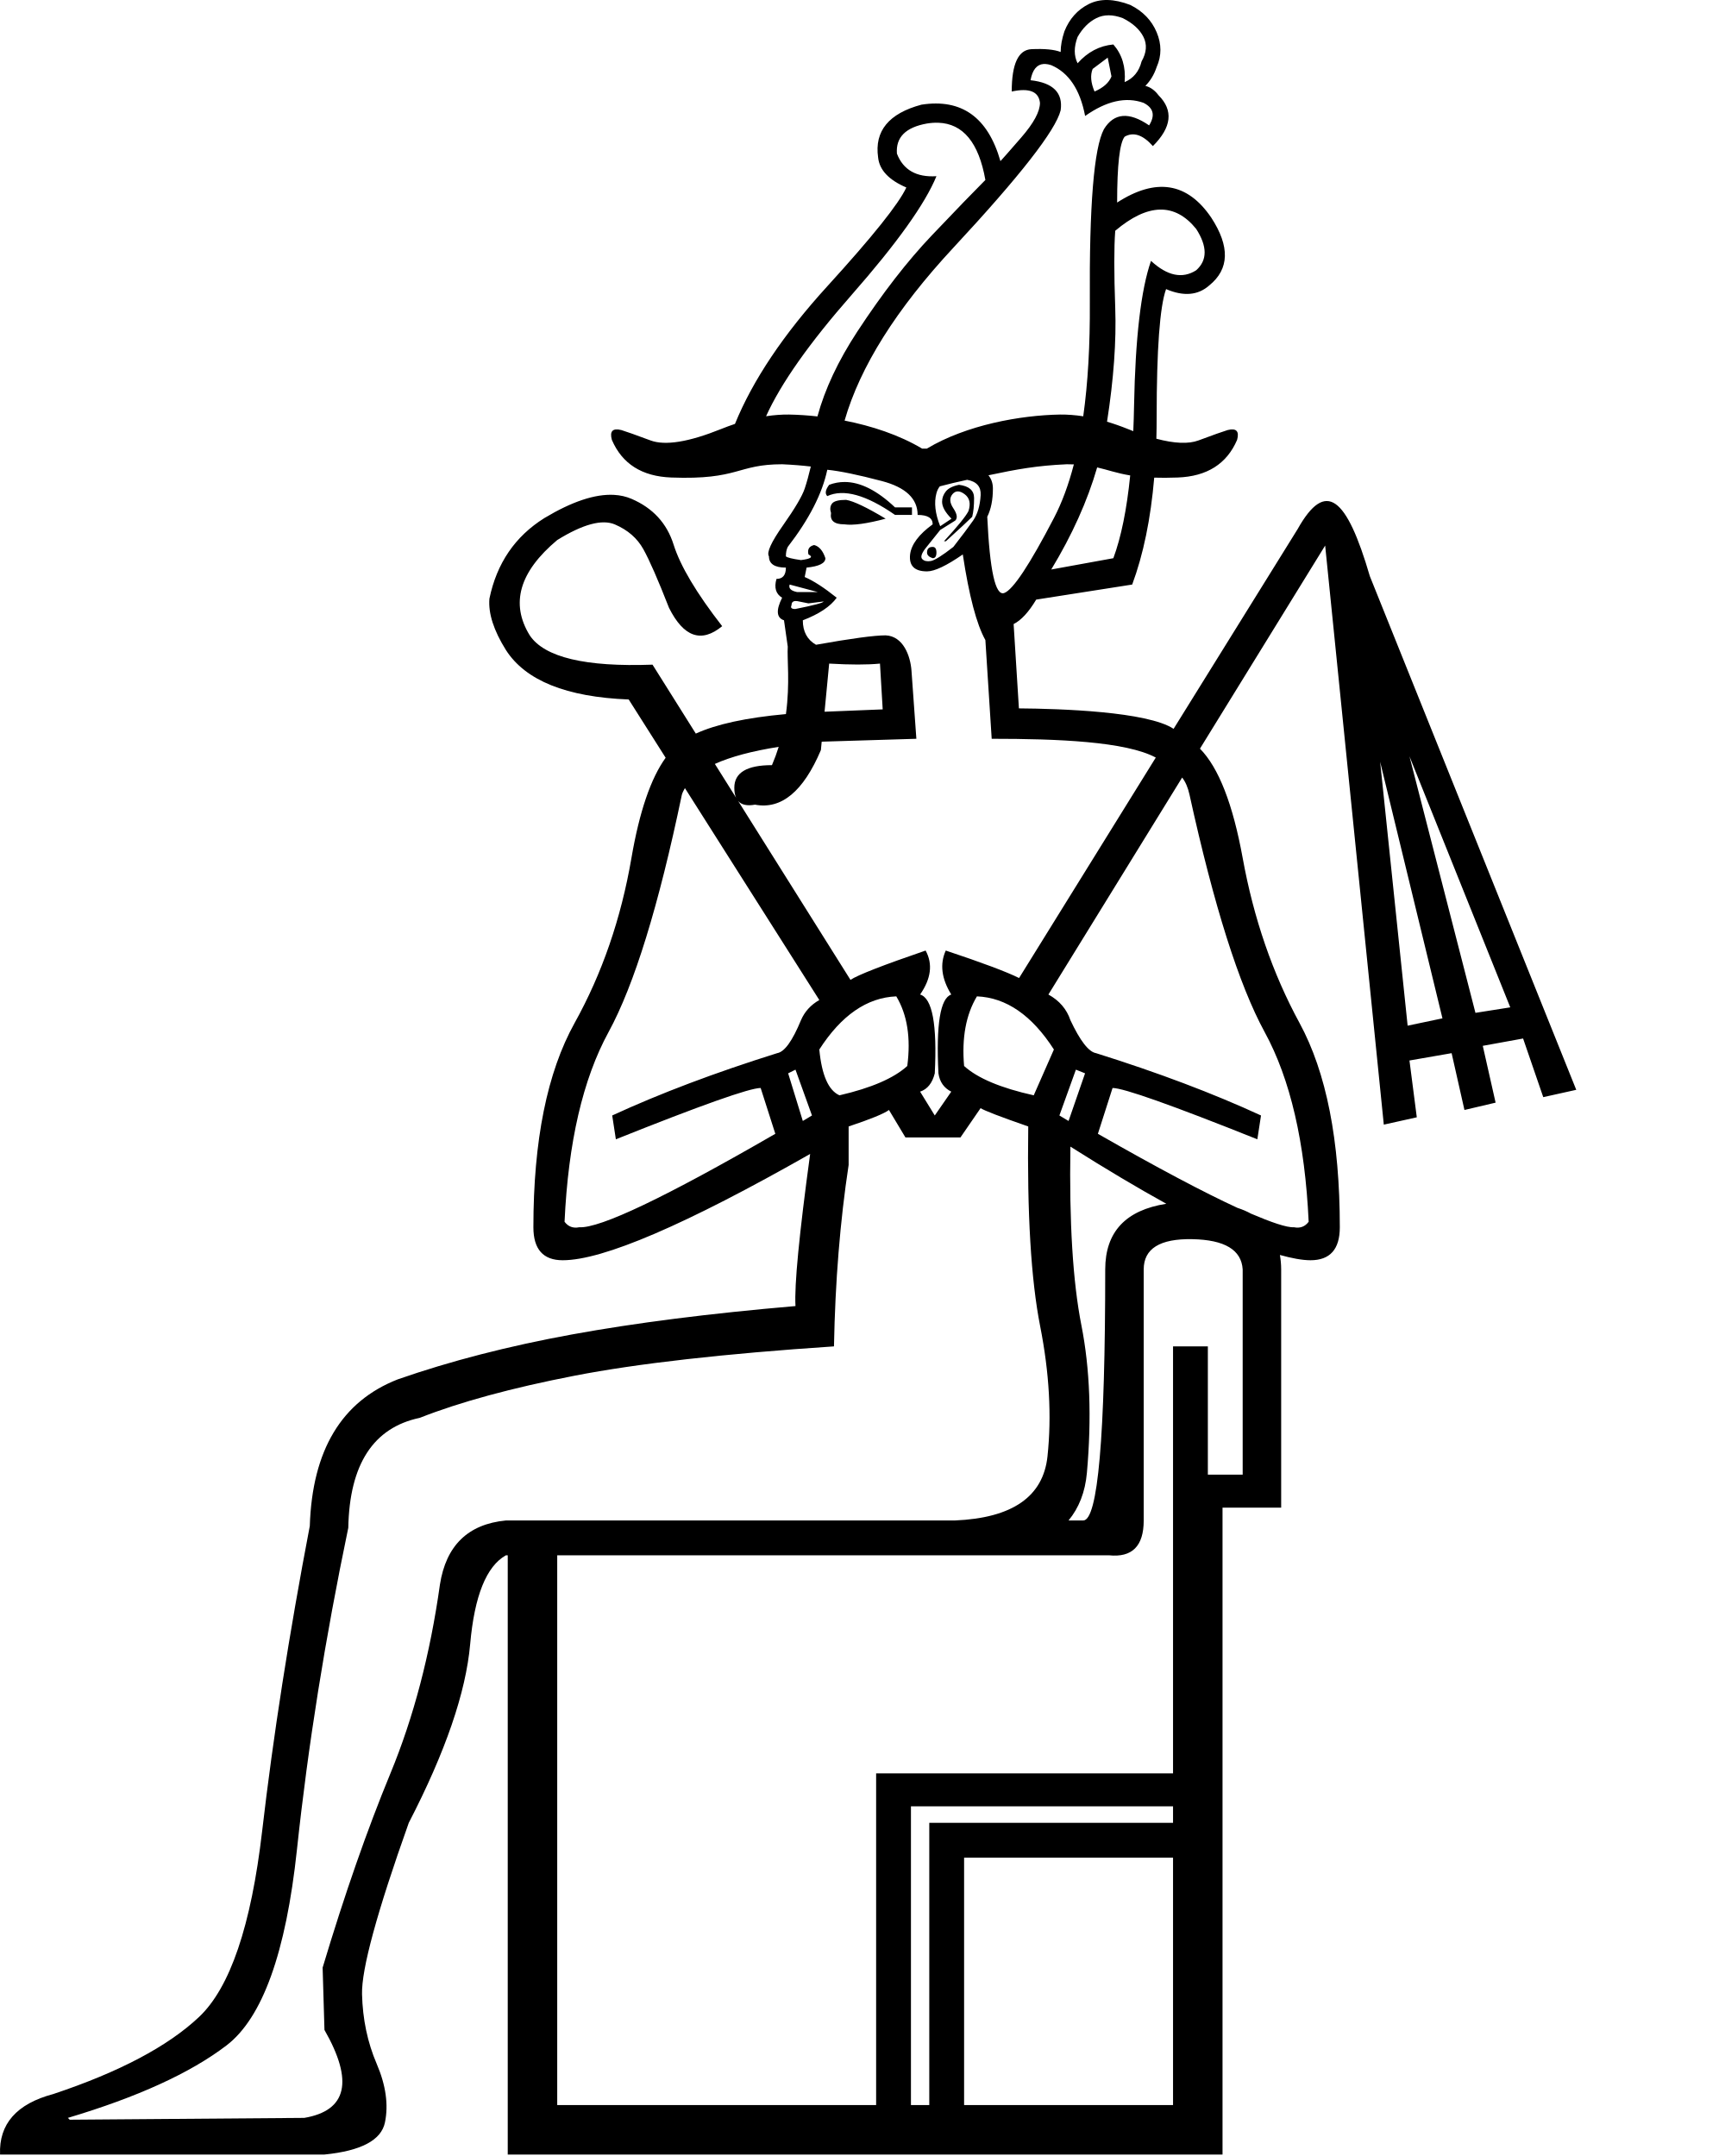
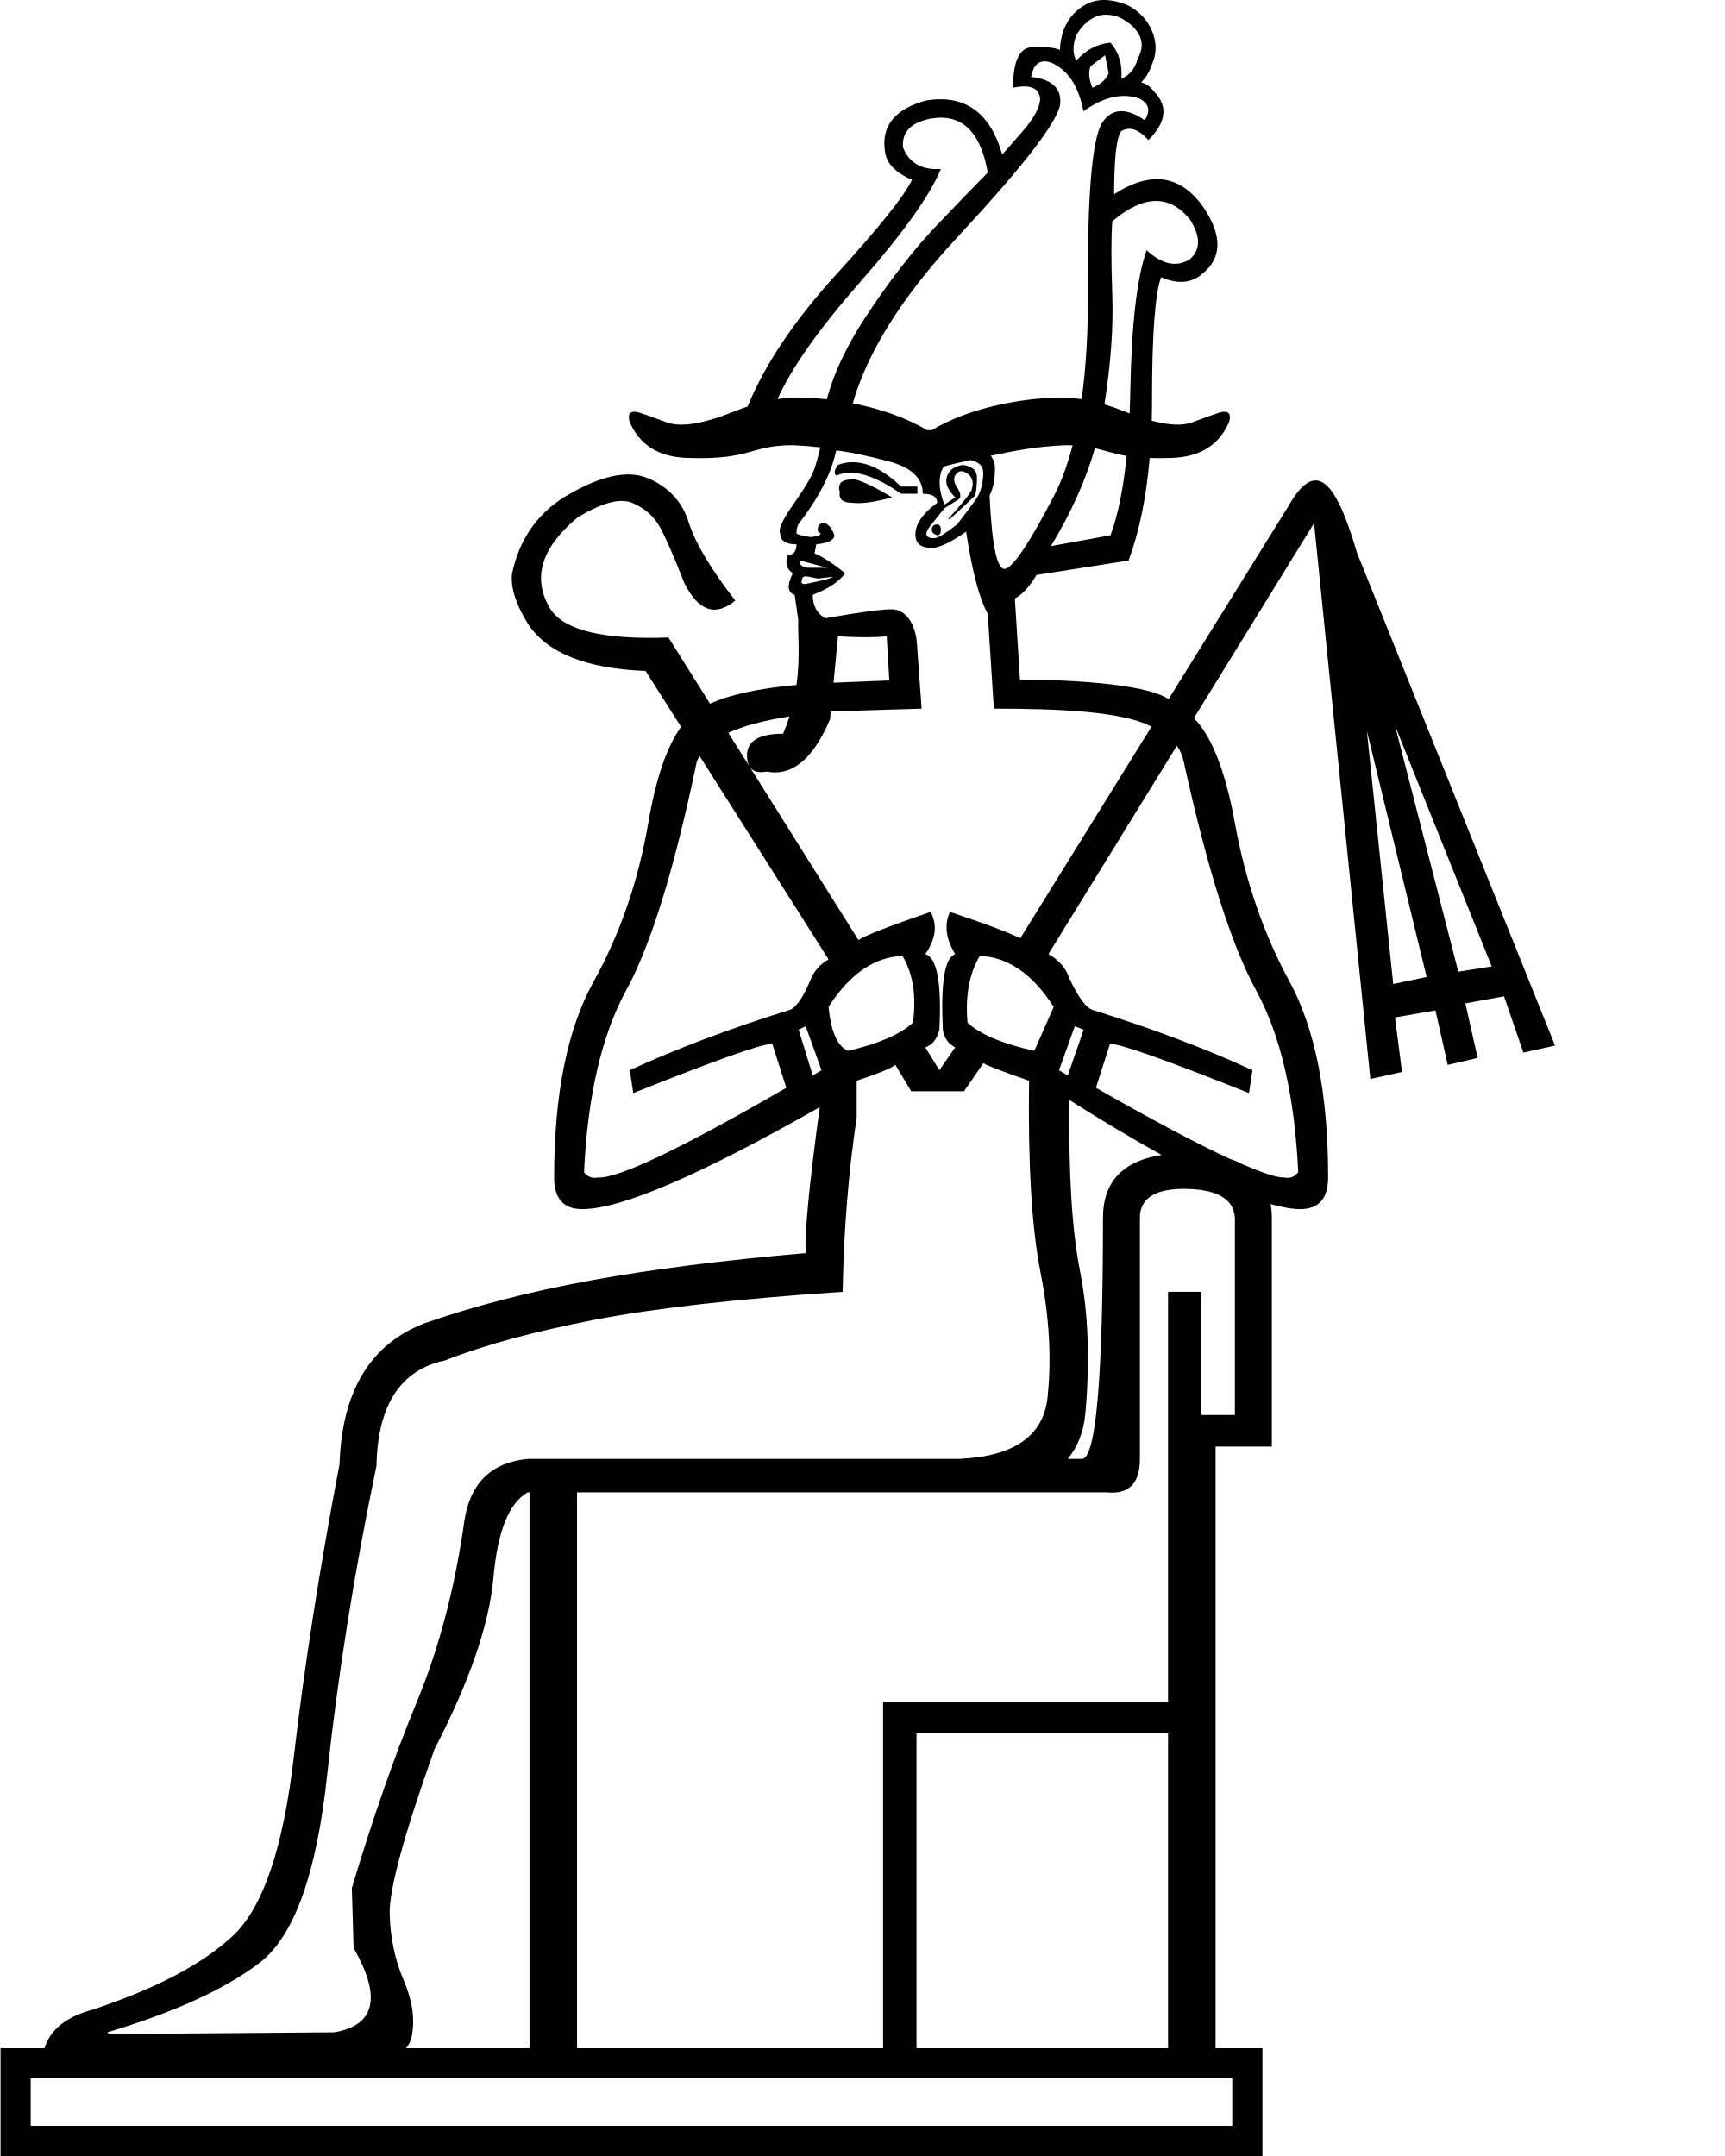
<svg xmlns="http://www.w3.org/2000/svg" width="800" height="1000" version="1.1" id="svg1">
  <defs id="defs1" />
-   <path id="path2275" style="fill:#000000;stroke:none;stroke-width:37.014" d="M 513.723 0.006 C 510.522 -0.067 507.613 0.551 504.994 1.859 C 499.757 4.478 495.975 8.697 493.648 14.516 C 492.483 18.007 491.902 21.206 491.902 24.117 C 488.993 22.964 484.483 22.532 478.373 22.807 C 472.264 23.098 469.209 29.644 469.209 42.445 C 477.355 40.7 481.722 42.446 482.303 47.684 C 482.303 51.757 479.391 57.138 473.572 63.83 C 467.753 70.522 464.553 74.16 463.973 74.74 C 458.154 54.374 445.933 45.644 427.312 48.555 C 412.184 52.628 405.493 60.774 407.238 72.994 C 407.82 78.813 412.184 83.468 420.33 86.959 C 416.839 94.524 404.62 109.799 383.672 132.783 C 363.412 155.013 349.139 176.292 340.854 196.617 C 338.76 197.316 336.636 198.099 334.482 198.967 C 319.414 205.037 308.481 206.808 301.682 204.279 C 294.883 201.749 290.379 200.146 288.174 199.473 C 284.131 198.461 282.663 199.978 283.764 204.025 C 288.541 215.157 297.732 220.977 311.33 221.482 C 342.795 222.654 341.67 215.334 362.75 215.334 C 367.629 215.554 371.929 215.903 376.031 216.385 C 375.087 220.369 374.143 223.779 373.197 226.613 C 372.033 230.105 368.688 235.777 363.16 243.633 C 357.634 251.489 355.448 256.29 356.613 258.035 C 356.613 261.527 359.233 263.271 364.471 263.271 C 364.471 266.763 363.016 268.51 360.105 268.51 C 358.94 272.583 359.81 275.491 362.721 277.236 C 359.81 283.055 360.102 286.546 363.594 287.711 L 365.338 299.93 C 364.953 305.312 366.45 316.908 364.488 331.205 C 346.07 332.876 332.184 335.906 322.695 340.256 L 302.621 308.285 C 271.455 309.418 252.472 304.885 245.672 294.686 C 236.605 279.953 240.856 265.219 258.422 250.486 C 270.322 243.12 279.247 240.712 285.197 243.262 C 291.147 245.812 295.538 249.636 298.371 254.736 C 301.204 259.836 305.17 268.902 310.27 281.936 C 317.069 295.535 325.287 298.369 334.92 290.436 C 323.02 275.136 315.511 262.528 312.395 252.611 C 309.278 242.695 302.762 235.611 292.846 231.361 C 290.367 230.299 287.668 229.689 284.746 229.529 C 275.981 229.051 265.222 232.637 252.473 240.287 C 238.873 248.787 230.373 261.253 226.973 277.686 C 226.406 284.485 228.956 292.418 234.623 301.484 C 243.69 315.651 262.673 323.302 291.572 324.436 L 308.707 351.459 C 301.84 360.97 296.542 376.432 292.846 397.959 C 288.029 426.008 279.248 451.507 266.498 474.457 C 253.748 497.407 247.371 528.998 247.371 569.23 C 247.371 579.43 251.904 584.529 260.971 584.529 C 279.67 584.529 317.92 568.096 375.719 535.23 C 370.619 572.63 368.353 596.146 368.92 605.779 C 329.254 609.179 294.687 613.572 265.221 618.955 C 235.755 624.338 208.839 631.278 184.473 639.777 C 158.407 649.977 144.807 672.645 143.674 707.777 C 134.041 758.21 126.674 805.385 121.574 849.301 C 116.474 893.216 106.7 921.973 92.25 935.572 C 77.8 949.172 55.277 961.072 24.678 971.271 C 7.678 975.805 -0.539 985.156 0.027 999.322 L 150.475 999.322 C 167.474 997.622 176.823 992.664 178.523 984.447 C 180.223 976.231 178.949 967.165 174.699 957.248 C 170.449 947.332 168.184 936.564 167.9 924.947 C 167.617 913.331 174.841 886.84 189.574 845.475 C 206.574 812.609 216.064 784.984 218.047 762.602 C 220.03 740.219 225.557 726.477 234.623 721.377 L 235.473 721.377 L 235.473 999.322 L 566.967 999.322 L 566.967 699.277 L 594.166 699.277 L 594.166 588.779 C 594.166 586.399 593.937 584.194 593.586 582.084 C 599.037 583.59 603.894 584.529 607.766 584.529 C 616.832 584.529 621.363 579.43 621.363 569.23 C 621.363 528.998 615.132 497.407 602.666 474.457 C 590.2 451.507 581.414 426.008 576.314 397.959 C 571.754 372.878 565.142 356.015 556.504 347.244 L 614.566 253.037 L 641.764 521.631 L 657.064 518.23 L 653.664 491.883 L 673.215 488.48 L 679.164 514.832 L 693.613 511.432 L 687.664 485.082 L 706.363 481.684 L 715.713 508.881 L 731.014 505.482 L 635.295 267.266 C 624.528 230.433 614.847 222.154 601.814 245.387 L 544.279 338.049 C 532.093 330.029 491.915 328.716 472.539 328.562 L 470.086 289.455 C 473.577 287.709 477.067 283.928 480.559 278.109 L 525.074 271.127 C 530.252 257.188 533.658 240.658 535.291 221.539 C 538.434 221.644 542.017 221.637 546.168 221.482 C 559.766 220.977 568.955 215.157 573.732 204.025 C 574.833 199.978 573.366 198.461 569.322 199.473 C 567.117 200.146 562.615 201.749 555.816 204.279 C 551.207 205.994 544.697 205.732 536.287 203.494 C 536.376 200.21 536.42 196.86 536.42 193.445 C 536.42 162.023 537.874 142.238 540.785 134.092 C 548.932 137.583 555.624 137.003 560.861 132.348 C 570.17 124.783 570.459 114.309 561.73 100.926 C 550.675 84.633 536.129 82.305 518.09 93.943 C 518.09 76.487 519.254 66.303 521.58 63.393 C 525.653 61.065 530.019 62.519 534.674 67.756 C 543.4 59.028 544.274 51.174 537.291 44.191 C 535.545 41.863 533.506 40.407 531.18 39.826 C 533.506 37.499 535.253 34.589 536.418 31.098 C 538.744 25.861 538.744 20.479 536.418 14.951 C 534.09 9.423 530.016 5.206 524.197 2.295 C 520.415 0.842 516.923 0.078 513.723 0.006 z M 514.154 7.096 C 516.191 7.096 518.372 7.533 520.699 8.406 C 525.354 10.734 528.555 13.642 530.301 17.133 C 532.05 20.624 531.756 24.407 529.43 28.48 C 528.266 33.136 525.646 36.336 521.572 38.082 C 522.154 31.1 520.409 25.28 516.336 20.625 C 509.935 21.207 504.407 24.117 499.752 29.354 C 498.006 25.862 498.006 21.788 499.752 17.133 C 502.08 13.06 504.989 10.152 508.48 8.406 C 510.226 7.533 512.118 7.096 514.154 7.096 z M 513.721 26.734 L 515.465 35.463 L 515.463 35.463 C 514.299 38.372 511.682 40.7 507.609 42.445 C 505.868 38.372 505.571 34.881 506.736 31.971 L 513.721 26.734 z M 484.803 29.674 C 485.641 29.715 486.551 29.899 487.533 30.227 C 495.68 33.718 500.918 41.573 503.244 53.793 C 513.136 46.808 522.154 44.773 530.301 47.684 C 534.957 50.011 535.833 53.501 532.922 58.156 C 523.612 51.755 516.63 52.338 511.975 59.902 C 507.319 68.631 505.153 95.398 505.428 140.203 C 505.557 160.096 504.538 177.724 502.373 193.086 C 498.672 192.513 495.079 192.243 491.594 192.277 C 473.198 192.607 448.272 197.058 429.852 208.074 L 427.646 208.074 C 416.996 201.705 404.171 197.53 391.691 195.078 C 398.883 170.06 415.702 143.331 442.146 114.891 C 472.986 81.723 489.57 60.484 491.896 51.174 C 493.06 43.027 488.405 38.374 477.932 37.209 C 478.804 32.409 480.823 29.898 483.986 29.68 L 483.988 29.68 C 484.251 29.662 484.524 29.66 484.803 29.674 z M 435.125 56.93 C 446.644 57.312 453.931 66.158 456.986 83.469 C 451.749 88.706 443.456 97.288 432.109 109.217 C 420.763 121.146 409.27 135.985 397.633 153.732 C 388.739 167.296 382.564 180.433 379.107 193.146 C 374.477 192.631 370.026 192.351 365.904 192.277 C 362.468 192.244 358.927 192.505 355.281 193.061 C 362.135 177.856 375.379 159.073 395.014 136.711 C 415.962 112.854 429.054 94.524 434.291 81.723 C 424.981 82.304 418.874 78.812 415.963 71.248 C 415.381 63.683 420.035 59.029 429.928 57.283 C 431.746 56.992 433.479 56.875 435.125 56.93 z M 537.939 97.215 C 544.195 97.07 549.796 100.052 554.742 106.162 C 559.979 114.308 559.979 120.71 554.742 125.365 C 548.341 129.438 541.359 127.983 533.795 121 C 529.141 134.383 526.52 156.787 525.939 188.209 C 525.864 192.262 525.746 196.183 525.584 199.975 C 524.742 199.653 523.885 199.317 523.016 198.967 C 519.745 197.649 516.542 196.526 513.41 195.598 C 516.495 175.8 517.759 158.209 517.211 142.822 C 516.63 126.529 516.63 114.6 517.211 107.035 L 517.211 107.033 C 524.775 100.633 531.684 97.36 537.939 97.215 z M 494.746 215.334 C 495.9 215.334 496.988 215.357 498.018 215.398 C 495.567 224.846 492.509 233.094 488.844 240.143 C 477.497 261.963 469.788 273.599 465.715 275.055 C 461.641 276.509 459.024 264.726 457.859 239.705 L 457.855 239.705 C 459.601 236.214 460.475 231.85 460.475 226.613 C 460.475 224.174 459.786 222.117 458.406 220.445 C 471.683 217.624 480.87 215.959 494.746 215.334 z M 508.828 216.797 C 513.814 217.932 517.844 219.483 524.152 220.514 C 522.559 236.346 519.954 249.144 516.338 258.908 L 487.535 264.145 C 497.226 248.133 504.324 232.351 508.828 216.797 z M 383.668 217.885 C 389.487 218.467 397.925 220.21 408.98 223.121 C 420.036 226.031 425.564 231.269 425.564 238.834 C 430.221 238.834 432.547 240.285 432.547 243.195 C 426.146 247.85 422.653 252.507 422.072 257.162 C 421.491 262.401 424.109 265.018 429.928 265.018 C 433.419 265.018 438.947 262.399 446.512 257.162 C 449.421 276.364 452.913 289.603 456.986 296.877 L 459.916 342.662 C 490.384 342.662 522.111 343.899 536.016 351.377 L 472.617 453.633 C 466.951 450.8 455.619 446.549 438.619 440.883 C 435.786 447.116 436.635 453.917 441.168 461.283 C 436.068 462.983 434.085 475.166 435.219 497.832 C 435.785 501.799 437.768 504.632 441.168 506.332 L 433.52 517.383 L 426.719 506.332 C 430.119 505.199 432.386 502.365 433.52 497.832 C 434.653 475.166 432.385 462.983 426.719 461.283 C 431.819 453.917 432.669 447.116 429.27 440.883 C 409.437 447.683 397.82 452.218 394.42 454.484 L 342.334 371.531 C 343.904 373.319 346.51 373.884 350.152 373.221 C 362.372 375.548 372.555 367.111 380.701 347.908 L 381.072 344.037 C 381.271 344.02 381.47 344.003 381.67 343.986 L 424.982 342.662 L 422.719 311.09 C 422.222 304.168 418.866 295.037 410.727 294.691 C 405.489 294.691 394.726 296.146 378.434 299.057 C 374.36 296.729 372.322 292.946 372.322 287.709 C 379.887 284.799 385.124 281.308 388.035 277.234 C 382.216 272.579 377.269 269.378 373.195 267.633 L 374.066 263.27 C 379.884 262.687 382.795 261.232 382.795 258.906 C 381.631 255.417 379.885 253.375 377.559 252.795 C 375.217 253.377 374.361 254.834 374.941 257.16 C 377.269 258.325 376.104 259.199 371.449 259.779 C 367.377 259.199 365.047 258.616 364.467 258.035 C 364.467 256.288 364.757 254.835 365.338 253.67 C 375.23 240.868 381.342 228.941 383.668 217.885 z M 448.543 222.549 C 452.939 223.346 455.014 225.719 454.795 229.666 C 454.505 234.612 453.341 238.537 451.305 241.447 C 449.268 244.357 446.214 248.431 442.141 253.668 C 436.903 257.743 433.412 259.94 431.666 260.215 C 429.919 260.509 428.613 260.213 427.738 259.342 C 426.867 258.469 427.301 256.869 429.047 254.543 L 436.031 245.814 L 443.014 241.449 C 444.179 240.285 443.888 238.394 442.143 235.777 C 440.397 233.159 440.252 230.976 441.707 229.23 C 443.162 227.485 445.055 227.485 447.381 229.23 C 449.707 230.976 450.29 233.595 449.125 237.086 C 447.961 239.413 444.18 244.068 437.779 251.051 L 438.654 251.051 C 445.055 245.232 449.127 241.451 450.873 239.705 C 451.473 237.377 451.748 234.466 451.748 230.975 C 451.748 227.485 449.421 225.448 444.766 224.867 C 441.857 225.448 439.821 226.467 438.656 227.922 C 437.491 229.376 436.91 230.977 436.91 232.723 C 436.91 235.05 438.363 237.667 441.273 240.578 L 436.037 244.068 L 436.029 244.066 C 433.703 238.247 433.118 233.157 434.283 228.793 C 434.617 227.541 435.141 226.469 435.857 225.576 C 439.782 224.506 444.446 223.441 448.543 222.549 z M 391.686 223.557 C 389.249 223.557 386.867 223.994 384.539 224.867 C 382.793 227.193 382.503 228.938 383.668 230.104 C 391.232 226.612 401.707 229.522 415.09 238.832 L 422.945 238.832 L 422.945 235.34 L 415.09 235.34 L 415.088 235.34 C 406.796 227.485 398.995 223.557 391.686 223.557 z M 392.395 231.848 C 388.904 231.848 386.72 232.429 385.85 233.594 C 384.979 234.757 384.832 236.211 385.412 237.957 C 384.83 241.448 386.868 243.195 391.523 243.195 C 395.596 243.78 401.998 242.904 410.727 240.578 L 410.725 240.576 C 401.996 235.339 395.886 232.428 392.395 231.848 z M 432.547 253.67 C 430.797 253.67 429.926 254.541 429.926 256.287 C 429.926 257.448 430.801 258.322 432.547 258.902 C 433.712 258.902 434.291 258.033 434.291 256.287 C 434.291 254.541 433.712 253.67 432.547 253.67 z M 366.211 271.127 L 379.305 274.619 L 369.703 274.619 C 366.792 274.039 365.63 272.873 366.211 271.127 z M 369.049 278.766 C 369.485 278.766 369.995 278.837 370.576 278.982 L 374.939 279.854 L 381.922 278.982 C 381.922 279.563 377.558 280.727 368.83 282.473 C 367.084 282.473 366.503 281.894 367.084 280.729 C 367.084 279.419 367.74 278.766 369.049 278.766 z M 384.541 307.787 C 394.433 308.368 402.288 308.368 408.107 307.787 L 409.365 329.023 L 382.404 330.115 L 384.541 307.787 z M 361.135 346.404 C 360.268 349.191 359.235 352.027 358.008 354.891 C 346.37 354.891 340.551 358.382 340.551 365.365 C 340.551 367.221 340.821 368.758 341.359 369.979 L 331.529 354.324 C 338.861 351.021 348.687 348.37 361.135 346.404 z M 653.664 350.785 L 700.414 467.232 L 684.264 469.783 L 653.664 350.785 z M 640.064 353.334 L 668.963 472.332 L 652.814 475.732 L 640.064 353.334 z M 548.244 360.643 C 549.801 362.649 550.923 365.217 551.666 368.635 C 562.999 420.2 574.616 456.891 586.516 478.707 C 598.415 500.523 605.216 529.849 606.916 566.682 C 605.216 568.948 602.948 569.797 600.115 569.23 C 596.744 569.441 589.439 566.872 580.191 562.93 C 578.283 561.874 576.17 560.976 573.867 560.225 C 558.393 553.082 537.21 541.906 509.166 525.881 L 515.967 504.631 C 521.067 504.631 543.449 512.565 583.115 528.432 L 584.816 517.383 C 562.717 507.183 537.218 497.547 508.318 488.48 C 504.918 487.914 500.951 482.815 496.418 473.182 C 494.718 468.082 491.317 464.117 486.217 461.283 L 548.244 360.643 z M 317.641 365.541 L 379.971 463.832 C 376.004 466.099 373.169 469.215 371.469 473.182 C 367.502 482.815 363.82 487.914 360.42 488.48 C 331.521 497.547 306.021 507.183 283.922 517.383 L 285.621 528.432 C 325.287 512.565 347.672 504.631 352.771 504.631 L 359.57 525.881 C 308.571 555.347 278.256 569.797 268.623 569.23 C 265.79 569.797 263.522 568.948 261.822 566.682 C 263.522 529.849 270.323 500.523 282.223 478.707 C 294.122 456.891 305.454 420.2 316.221 368.635 C 316.503 367.554 317.105 366.556 317.641 365.541 z M 415.67 462.133 C 420.77 470.633 422.468 481.399 420.768 494.432 C 414.534 500.098 404.051 504.631 389.318 508.031 C 384.218 505.765 381.104 498.681 379.971 486.781 C 390.17 470.915 402.07 462.699 415.67 462.133 z M 453.068 462.133 C 466.668 462.699 478.568 470.915 488.768 486.781 L 479.416 508.031 C 464.116 504.631 453.352 500.098 447.119 494.432 C 445.986 481.399 447.968 470.633 453.068 462.133 z M 368.92 496.131 L 376.57 517.383 L 372.32 519.932 L 365.52 497.832 L 368.92 496.131 z M 498.967 496.131 L 503.217 497.832 L 495.566 519.932 L 491.316 517.383 L 498.967 496.131 z M 454.768 513.98 C 456.467 515.114 463.835 517.948 476.867 522.48 C 476.301 562.713 478.143 593.596 482.393 615.129 C 486.643 636.662 487.776 656.779 485.793 675.479 C 483.81 694.178 469.502 704.093 442.869 705.227 L 234.623 705.227 C 217.057 706.927 206.857 716.844 204.023 734.977 C 199.49 767.276 191.841 796.457 181.074 822.523 C 170.308 848.59 159.825 878.624 149.625 912.623 L 150.475 941.523 C 164.074 965.323 160.956 978.922 141.123 982.322 L 32.328 983.172 L 31.477 982.322 C 63.776 972.689 88.284 961.496 105 948.746 C 121.716 935.996 132.625 905.683 137.725 857.801 C 142.825 809.918 150.757 760.193 161.523 708.627 C 162.09 679.161 173.141 662.16 194.674 657.627 C 213.373 650.26 237.315 643.745 266.498 638.078 C 295.681 632.412 335.771 627.878 386.77 624.479 C 387.336 594.446 389.602 566.396 393.568 540.33 L 393.568 522.48 C 403.768 519.081 410.003 516.532 412.27 514.832 L 419.92 527.58 L 445.42 527.58 L 454.768 513.98 z M 496.418 531.83 C 512.945 542.286 527.638 550.992 540.902 558.336 C 522.108 561.277 512.568 571.351 512.568 588.779 C 512.568 666.411 509.167 705.227 502.367 705.227 L 495.557 705.227 C 500.357 699.41 503.27 692.103 504.068 683.127 C 506.335 657.627 505.484 634.821 501.518 614.705 C 497.551 594.589 495.851 566.963 496.418 531.83 z M 552.941 574.754 C 567.958 575.037 575.748 579.713 576.314 588.779 L 576.314 683.979 L 560.166 683.979 L 560.166 624.479 L 544.018 624.479 L 544.018 822.523 L 406.32 822.523 L 406.32 976.371 L 258.422 976.371 L 258.422 721.377 L 448.818 721.377 L 514.268 721.377 C 525.034 722.51 530.416 717.126 530.416 705.227 L 530.416 588.779 C 530.416 579.146 537.925 574.471 552.941 574.754 z M 422.469 837.826 L 544.018 837.826 L 544.018 845.475 L 430.969 845.475 L 430.969 976.371 L 422.469 976.371 L 422.469 837.826 z M 447.119 861.625 L 544.018 861.625 L 544.018 976.371 L 447.119 976.371 L 447.119 861.625 z " />
+   <path id="path2275" style="fill:#000000;stroke:none;stroke-width:37.014" d="M 512.508 0.006 C 509.439 -0.064 506.65 0.529 504.139 1.783 C 499.116 4.294 495.488 8.34 493.258 13.92 C 492.141 17.268 491.584 20.336 491.584 23.127 C 488.794 22.021 484.468 21.608 478.609 21.871 C 472.751 22.15 469.82 28.428 469.82 40.703 C 477.632 39.029 481.82 40.702 482.377 45.725 C 482.377 49.63 479.586 54.792 474.006 61.209 C 468.425 67.626 465.358 71.115 464.801 71.672 C 459.221 52.142 447.503 43.769 429.646 46.561 C 415.139 50.466 408.721 58.28 410.395 69.998 C 410.952 75.578 415.137 80.041 422.949 83.389 C 419.601 90.643 407.883 105.291 387.795 127.332 C 368.366 148.649 354.68 169.054 346.734 188.545 C 344.727 189.215 342.69 189.965 340.625 190.797 C 326.176 196.618 315.692 198.318 309.172 195.893 C 302.652 193.466 298.333 191.929 296.219 191.283 C 292.342 190.313 290.935 191.767 291.99 195.648 C 296.572 206.323 305.384 211.906 318.424 212.391 C 348.597 213.514 347.52 206.494 367.734 206.494 C 372.413 206.705 376.535 207.038 380.469 207.5 C 379.563 211.321 378.659 214.591 377.752 217.309 C 376.636 220.656 373.428 226.098 368.127 233.631 C 362.827 241.164 360.73 245.767 361.848 247.441 C 361.848 250.79 364.361 252.463 369.383 252.463 C 369.383 255.811 367.988 257.484 365.197 257.484 C 364.08 261.39 364.914 264.18 367.705 265.854 C 364.914 271.434 365.193 274.781 368.541 275.898 L 370.215 287.617 C 369.845 292.79 371.286 303.944 369.387 317.695 C 351.715 319.299 338.392 322.205 329.287 326.379 L 310.02 295.695 C 280.107 296.783 261.888 292.432 255.361 282.643 C 246.659 268.502 250.738 254.361 267.598 240.221 C 279.019 233.15 287.586 230.838 293.297 233.285 C 299.008 235.733 303.222 239.404 305.941 244.299 C 308.661 249.194 312.467 257.895 317.361 270.404 C 323.888 283.457 331.774 286.177 341.02 278.562 C 329.598 263.878 322.392 251.777 319.4 242.26 C 316.409 232.742 310.154 225.942 300.637 221.863 C 298.257 220.844 295.668 220.258 292.863 220.105 C 284.45 219.647 274.126 223.089 261.889 230.432 C 248.836 238.59 240.677 250.554 237.414 266.326 C 236.87 272.853 239.317 280.466 244.756 289.168 C 253.458 302.765 271.679 310.108 299.416 311.195 L 315.861 337.133 C 309.27 346.262 304.185 361.1 300.637 381.762 C 296.014 408.683 287.587 433.159 275.35 455.186 C 263.113 477.212 256.992 507.532 256.992 546.146 C 256.992 555.936 261.343 560.83 270.045 560.83 C 287.993 560.83 324.703 545.058 380.178 513.514 C 375.283 549.409 373.108 571.981 373.652 581.227 C 335.582 584.49 302.404 588.706 274.123 593.873 C 245.842 599.04 220.009 605.699 196.623 613.857 C 171.605 623.647 158.553 645.403 157.465 679.123 C 148.219 727.527 141.149 772.805 136.254 814.955 C 131.359 857.105 121.976 884.705 108.107 897.758 C 94.239 910.811 72.623 922.232 43.254 932.021 C 30.831 935.334 23.294 941.327 20.645 950 L 0.252 950 L 0.252 1000 L 585.477 1000 L 585.477 950 L 563.736 950 L 563.736 670.965 L 589.842 670.965 L 589.842 564.91 C 589.842 562.626 589.622 560.51 589.285 558.484 C 594.517 559.93 599.178 560.83 602.895 560.83 C 611.596 560.83 615.945 555.936 615.945 546.146 C 615.945 507.532 609.965 477.212 598 455.186 C 586.035 433.159 577.602 408.683 572.707 381.762 C 568.33 357.69 561.984 341.506 553.693 333.088 L 609.422 242.668 L 635.525 500.461 L 650.211 497.197 L 646.947 471.91 L 665.711 468.645 L 671.422 493.936 L 685.289 490.672 L 679.58 465.383 L 697.527 462.121 L 706.5 488.225 L 721.186 484.963 L 629.316 256.324 C 618.983 220.973 609.691 213.028 597.182 235.326 L 541.961 324.262 C 530.247 316.553 491.584 315.303 473.02 315.158 L 470.662 277.572 C 474.01 275.898 477.357 272.272 480.705 266.691 L 523.393 259.996 C 528.358 246.629 531.623 230.777 533.189 212.443 C 536.203 212.544 539.64 212.539 543.621 212.391 C 556.661 211.906 565.473 206.323 570.055 195.648 C 571.11 191.767 569.701 190.313 565.824 191.283 C 563.71 191.929 559.393 193.466 552.873 195.893 C 548.453 197.537 542.209 197.285 534.145 195.139 C 534.23 191.989 534.273 188.779 534.273 185.504 C 534.273 155.372 535.668 136.398 538.459 128.586 C 546.271 131.934 552.689 131.378 557.711 126.914 C 566.637 119.66 566.915 109.615 558.545 96.781 C 547.943 81.157 533.994 78.926 516.695 90.086 C 516.695 73.346 517.812 63.58 520.043 60.789 C 523.949 58.557 528.134 59.953 532.598 64.975 C 540.966 56.605 541.803 49.073 535.107 42.377 C 533.433 40.144 531.479 38.748 529.248 38.191 C 531.479 35.96 533.152 33.17 534.27 29.822 C 536.5 24.8 536.5 19.637 534.27 14.336 C 532.037 9.035 528.133 4.992 522.553 2.201 C 518.926 0.807 515.577 0.075 512.508 0.006 z M 512.92 6.805 C 514.873 6.805 516.965 7.224 519.197 8.061 C 523.661 10.292 526.73 13.082 528.404 16.43 C 530.082 19.778 529.801 23.404 527.57 27.311 L 527.568 27.311 C 526.452 31.775 523.941 34.844 520.035 36.518 C 520.593 29.822 518.92 24.241 515.014 19.777 C 508.876 20.336 503.575 23.127 499.111 28.148 C 497.437 24.801 497.437 20.894 499.111 16.43 C 501.344 12.524 504.133 9.735 507.48 8.061 C 509.154 7.224 510.967 6.805 512.92 6.805 z M 512.504 25.637 L 514.178 34.006 C 513.062 36.796 510.55 39.029 506.645 40.703 C 504.974 36.797 504.691 33.449 505.809 30.658 L 512.504 25.637 z M 484.773 28.455 C 485.578 28.494 486.451 28.672 487.393 28.986 C 495.205 32.334 500.228 39.866 502.459 51.584 C 511.945 44.886 520.592 42.933 528.404 45.725 C 532.869 47.956 533.709 51.306 530.918 55.77 C 521.99 49.632 515.294 50.19 510.83 57.443 C 506.366 65.814 504.289 91.48 504.553 134.445 C 504.677 153.522 503.701 170.427 501.625 185.158 C 498.075 184.609 494.63 184.35 491.287 184.383 L 491.287 184.385 C 473.647 184.701 449.745 188.967 432.08 199.531 L 429.965 199.531 C 419.752 193.423 407.454 189.42 395.486 187.068 C 402.383 163.078 418.51 137.447 443.869 110.174 C 473.443 78.368 489.347 58 491.578 49.072 C 492.694 41.26 488.229 36.799 478.186 35.682 C 479.022 31.077 480.958 28.672 483.992 28.463 C 484.245 28.445 484.505 28.442 484.773 28.455 z M 437.137 54.592 C 448.183 54.958 455.17 63.441 458.1 80.041 C 453.077 85.063 445.127 93.293 434.246 104.732 C 423.365 116.171 412.345 130.401 401.186 147.42 C 392.657 160.427 386.732 173.025 383.418 185.217 C 378.977 184.723 374.71 184.456 370.758 184.385 L 370.758 184.383 C 367.463 184.35 364.066 184.602 360.57 185.135 C 367.143 170.554 379.845 152.542 398.674 131.098 C 418.762 108.22 431.316 90.643 436.338 78.367 C 427.41 78.925 421.551 75.578 418.76 68.324 C 418.202 61.07 422.666 56.606 432.152 54.932 C 433.896 54.653 435.559 54.539 437.137 54.592 z M 535.73 93.225 C 541.729 93.085 547.101 95.944 551.844 101.803 C 556.866 109.615 556.866 115.755 551.844 120.219 C 545.706 124.125 539.01 122.729 531.756 116.033 C 527.293 128.867 524.779 150.348 524.223 180.48 C 524.151 184.367 524.036 188.13 523.881 191.766 C 523.073 191.457 522.252 191.133 521.418 190.797 C 518.281 189.533 515.213 188.457 512.209 187.566 C 515.167 168.582 516.377 151.712 515.852 136.957 C 515.295 121.333 515.295 109.895 515.852 102.641 L 515.852 102.639 C 523.105 96.502 529.732 93.364 535.73 93.225 z M 494.311 206.494 C 495.417 206.494 496.46 206.515 497.447 206.555 C 495.097 215.614 492.165 223.524 488.65 230.283 C 477.77 251.208 470.377 262.366 466.471 263.762 C 462.564 265.157 460.055 253.857 458.938 229.863 L 458.934 229.863 C 460.608 226.515 461.445 222.33 461.445 217.309 C 461.445 214.97 460.784 213 459.461 211.396 C 472.192 208.691 481.004 207.093 494.311 206.494 z M 507.814 207.896 C 512.596 208.985 516.461 210.471 522.51 211.459 C 520.982 226.641 518.484 238.914 515.016 248.277 L 487.395 253.301 C 496.688 237.947 503.495 222.812 507.814 207.896 z M 387.793 208.939 C 393.373 209.497 401.462 211.17 412.064 213.961 C 422.666 216.751 427.969 221.773 427.969 229.027 C 432.434 229.027 434.664 230.42 434.664 233.211 C 428.526 237.675 425.176 242.14 424.619 246.604 C 424.061 251.628 426.572 254.137 432.152 254.137 C 435.5 254.137 440.801 251.626 448.055 246.604 C 450.845 265.017 454.193 277.713 458.1 284.688 L 460.91 328.594 L 461.006 328.578 L 460.99 328.689 C 490.233 328.689 520.684 329.877 534.029 337.055 L 473.18 435.197 C 467.741 432.478 456.865 428.4 440.549 422.961 C 437.829 428.944 438.645 435.471 442.996 442.541 C 438.101 444.173 436.197 455.864 437.285 477.619 C 437.829 481.426 439.733 484.146 442.996 485.777 L 435.654 496.385 L 429.127 485.777 C 432.39 484.69 434.567 481.97 435.654 477.619 C 436.742 455.864 434.566 444.173 429.127 442.541 C 434.022 435.471 434.839 428.944 431.576 422.961 C 412.541 429.487 401.39 433.84 398.127 436.016 L 337.766 339.883 C 344.796 336.715 354.219 334.172 366.152 332.287 C 365.328 334.926 364.347 337.61 363.186 340.32 C 352.026 340.32 346.445 343.669 346.445 350.365 C 346.445 356.502 349.514 359.014 355.652 357.896 C 367.37 360.128 377.135 352.039 384.947 333.625 L 385.293 330.012 C 385.491 329.995 385.691 329.978 385.891 329.961 L 427.461 328.689 L 427.406 328.533 L 425.238 298.318 C 424.762 291.681 421.546 282.925 413.74 282.594 C 408.718 282.594 398.395 283.986 382.771 286.777 C 378.865 284.546 376.912 280.918 376.912 275.896 C 384.166 273.106 389.189 269.76 391.98 265.854 C 386.4 261.39 381.656 258.32 377.75 256.646 L 378.586 252.461 C 384.165 251.902 386.955 250.506 386.955 248.275 C 385.839 244.929 384.164 242.973 381.934 242.416 C 379.688 242.975 378.867 244.371 379.424 246.602 C 381.656 247.719 380.54 248.557 376.076 249.113 C 372.172 248.557 369.938 247.998 369.381 247.441 C 369.381 245.766 369.658 244.373 370.215 243.256 C 379.701 230.98 385.562 219.541 387.793 208.939 z M 450.004 213.412 C 454.219 214.177 456.21 216.451 456 220.236 C 455.722 224.979 454.605 228.744 452.652 231.535 C 450.7 234.325 447.769 238.23 443.863 243.252 C 438.841 247.16 435.494 249.268 433.82 249.531 C 432.145 249.813 430.892 249.53 430.053 248.695 C 429.218 247.858 429.635 246.323 431.309 244.092 L 438.006 235.723 L 444.701 231.537 C 445.818 230.421 445.539 228.607 443.865 226.098 C 442.191 223.587 442.054 221.492 443.449 219.818 C 444.844 218.144 446.658 218.144 448.889 219.818 C 451.119 221.492 451.68 224.004 450.562 227.352 C 449.447 229.583 445.82 234.048 439.682 240.744 L 440.521 240.744 C 446.659 235.164 450.564 231.537 452.238 229.863 C 452.814 227.631 453.078 224.84 453.078 221.492 C 453.078 218.146 450.847 216.192 446.383 215.635 C 443.593 216.192 441.641 217.169 440.523 218.564 C 439.406 219.959 438.85 221.494 438.85 223.168 C 438.85 225.4 440.242 227.91 443.033 230.701 L 438.012 234.049 L 438.004 234.047 C 435.773 228.467 435.211 223.583 436.328 219.398 C 436.648 218.198 437.153 217.172 437.84 216.316 C 441.604 215.291 446.075 214.268 450.004 213.412 z M 395.48 214.379 C 393.144 214.379 390.859 214.798 388.627 215.635 C 386.953 217.865 386.676 219.539 387.793 220.656 C 395.047 217.308 405.09 220.099 417.924 229.027 L 425.457 229.027 L 425.457 225.678 L 417.924 225.678 L 417.922 225.678 C 409.97 218.145 402.49 214.379 395.48 214.379 z M 396.162 222.328 C 392.815 222.328 390.72 222.887 389.885 224.004 C 389.05 225.12 388.908 226.514 389.465 228.188 C 388.907 231.535 390.86 233.211 395.324 233.211 C 399.23 233.771 405.37 232.932 413.74 230.701 L 413.738 230.699 C 405.368 225.677 399.51 222.885 396.162 222.328 z M 434.664 243.256 C 432.986 243.256 432.152 244.092 432.152 245.766 C 432.152 246.879 432.99 247.717 434.664 248.273 C 435.781 248.273 436.338 247.44 436.338 245.766 C 436.338 244.092 435.781 243.256 434.664 243.256 z M 371.053 259.996 L 383.607 263.344 L 374.4 263.344 C 371.609 262.787 370.496 261.67 371.053 259.996 z M 373.773 267.32 C 374.192 267.32 374.681 267.39 375.238 267.529 L 379.422 268.363 L 386.117 267.529 C 386.117 268.086 381.932 269.203 373.562 270.877 C 371.889 270.877 371.334 270.32 371.891 269.203 C 371.891 267.948 372.518 267.32 373.773 267.32 z M 388.629 295.15 C 398.115 295.707 405.648 295.707 411.229 295.15 L 412.439 315.6 L 386.572 316.648 L 388.629 295.15 z M 646.947 336.486 L 691.816 448.25 L 676.316 450.699 L 646.947 336.486 z M 633.895 338.932 L 661.631 453.145 L 646.131 456.408 L 633.895 338.932 z M 545.766 345.947 C 547.26 347.873 548.338 350.337 549.051 353.617 C 559.928 403.109 571.077 438.325 582.498 459.264 C 593.919 480.203 600.447 508.35 602.078 543.701 C 600.446 545.877 598.27 546.69 595.551 546.146 C 592.315 546.349 585.304 543.883 576.428 540.1 C 574.596 539.087 572.57 538.225 570.359 537.504 C 555.508 530.649 535.176 519.922 508.26 504.541 L 514.787 484.145 C 519.682 484.145 541.164 491.76 579.234 506.988 L 580.867 496.385 C 559.656 486.595 535.183 477.346 507.445 468.645 C 504.182 468.101 500.374 463.207 496.023 453.961 C 494.392 449.066 491.127 445.26 486.232 442.541 L 545.766 345.947 z M 324.436 350.648 L 384.26 444.986 C 380.453 447.162 377.731 450.154 376.1 453.961 C 372.293 463.207 368.757 468.101 365.494 468.645 C 337.757 477.346 313.283 486.595 292.072 496.385 L 293.703 506.988 C 331.774 491.76 353.259 484.145 358.154 484.145 L 364.68 504.541 C 315.731 532.822 286.634 546.69 277.389 546.146 C 274.669 546.69 272.493 545.877 270.861 543.701 C 272.493 508.35 279.02 480.203 290.441 459.264 C 301.863 438.325 312.739 403.109 323.072 353.617 C 323.343 352.58 323.922 351.622 324.436 350.648 z M 418.523 443.355 C 423.418 451.514 425.048 461.847 423.416 474.355 C 417.433 479.794 407.371 484.145 393.23 487.408 C 388.336 485.233 385.347 478.435 384.26 467.014 C 394.049 451.785 405.471 443.899 418.523 443.355 z M 454.418 443.355 C 467.471 443.899 478.892 451.785 488.682 467.014 L 479.705 487.408 C 465.021 484.145 454.69 479.794 448.707 474.355 C 447.619 461.847 449.523 451.514 454.418 443.355 z M 373.652 475.986 L 380.996 496.385 L 376.916 498.83 L 370.389 477.619 L 373.652 475.986 z M 498.471 475.986 L 502.549 477.619 L 495.207 498.83 L 491.127 496.385 L 498.471 475.986 z M 456.049 493.119 C 457.68 494.207 464.752 496.927 477.26 501.277 C 476.716 539.892 478.483 569.532 482.562 590.199 C 486.642 610.866 487.73 630.175 485.826 648.123 C 483.923 666.071 470.191 675.586 444.629 676.674 L 244.756 676.674 C 227.896 678.305 218.106 687.825 215.387 705.229 C 211.036 736.229 203.695 764.236 193.361 789.254 C 183.028 814.272 172.965 843.098 163.176 875.73 L 163.992 903.469 C 177.045 926.311 174.051 939.364 155.016 942.627 L 50.596 943.443 L 49.779 942.627 C 80.78 933.381 104.302 922.639 120.346 910.402 C 136.39 898.165 146.859 869.07 151.754 823.113 C 156.649 777.156 164.262 729.43 174.596 679.938 C 175.14 651.656 185.747 635.339 206.414 630.988 C 224.362 623.918 247.34 617.665 275.35 612.227 C 303.359 606.788 341.837 602.437 390.785 599.174 C 391.329 570.349 393.503 543.426 397.311 518.408 L 397.311 501.277 C 407.1 498.014 413.084 495.567 415.26 493.936 L 422.602 506.172 L 447.076 506.172 L 456.049 493.119 z M 496.023 510.25 C 511.886 520.285 525.987 528.643 538.719 535.691 C 520.681 538.514 511.525 548.183 511.525 564.91 C 511.525 639.42 508.261 676.674 501.734 676.674 L 495.197 676.674 C 499.804 671.091 502.601 664.078 503.367 655.463 C 505.543 630.989 504.725 609.1 500.918 589.793 C 497.111 570.486 495.479 543.97 496.023 510.25 z M 550.273 551.449 C 564.686 551.721 572.163 556.208 572.707 564.91 L 572.707 656.281 L 557.209 656.281 L 557.209 599.174 L 541.709 599.174 L 541.709 789.254 L 409.549 789.254 L 409.549 950 L 267.598 950 L 267.598 692.176 L 450.338 692.176 L 513.156 692.176 C 523.49 693.264 528.654 688.095 528.654 676.674 L 528.654 564.91 C 528.654 555.664 535.861 551.177 550.273 551.449 z M 244.756 692.176 L 245.572 692.176 L 245.572 950 L 188.309 950 C 189.636 948.418 190.504 946.641 190.912 944.668 C 192.544 936.782 191.321 928.08 187.242 918.562 C 183.163 909.045 180.989 898.71 180.717 887.561 C 180.445 876.411 187.379 850.986 201.52 811.283 C 217.836 779.739 226.942 753.225 228.846 731.742 C 230.749 710.259 236.054 697.071 244.756 692.176 z M 425.049 803.941 L 541.709 803.941 L 541.709 950 L 425.049 950 L 425.049 803.941 z M 14.252 964 L 571.477 964 L 571.477 986 L 14.252 986 L 14.252 964 z " />
</svg>
